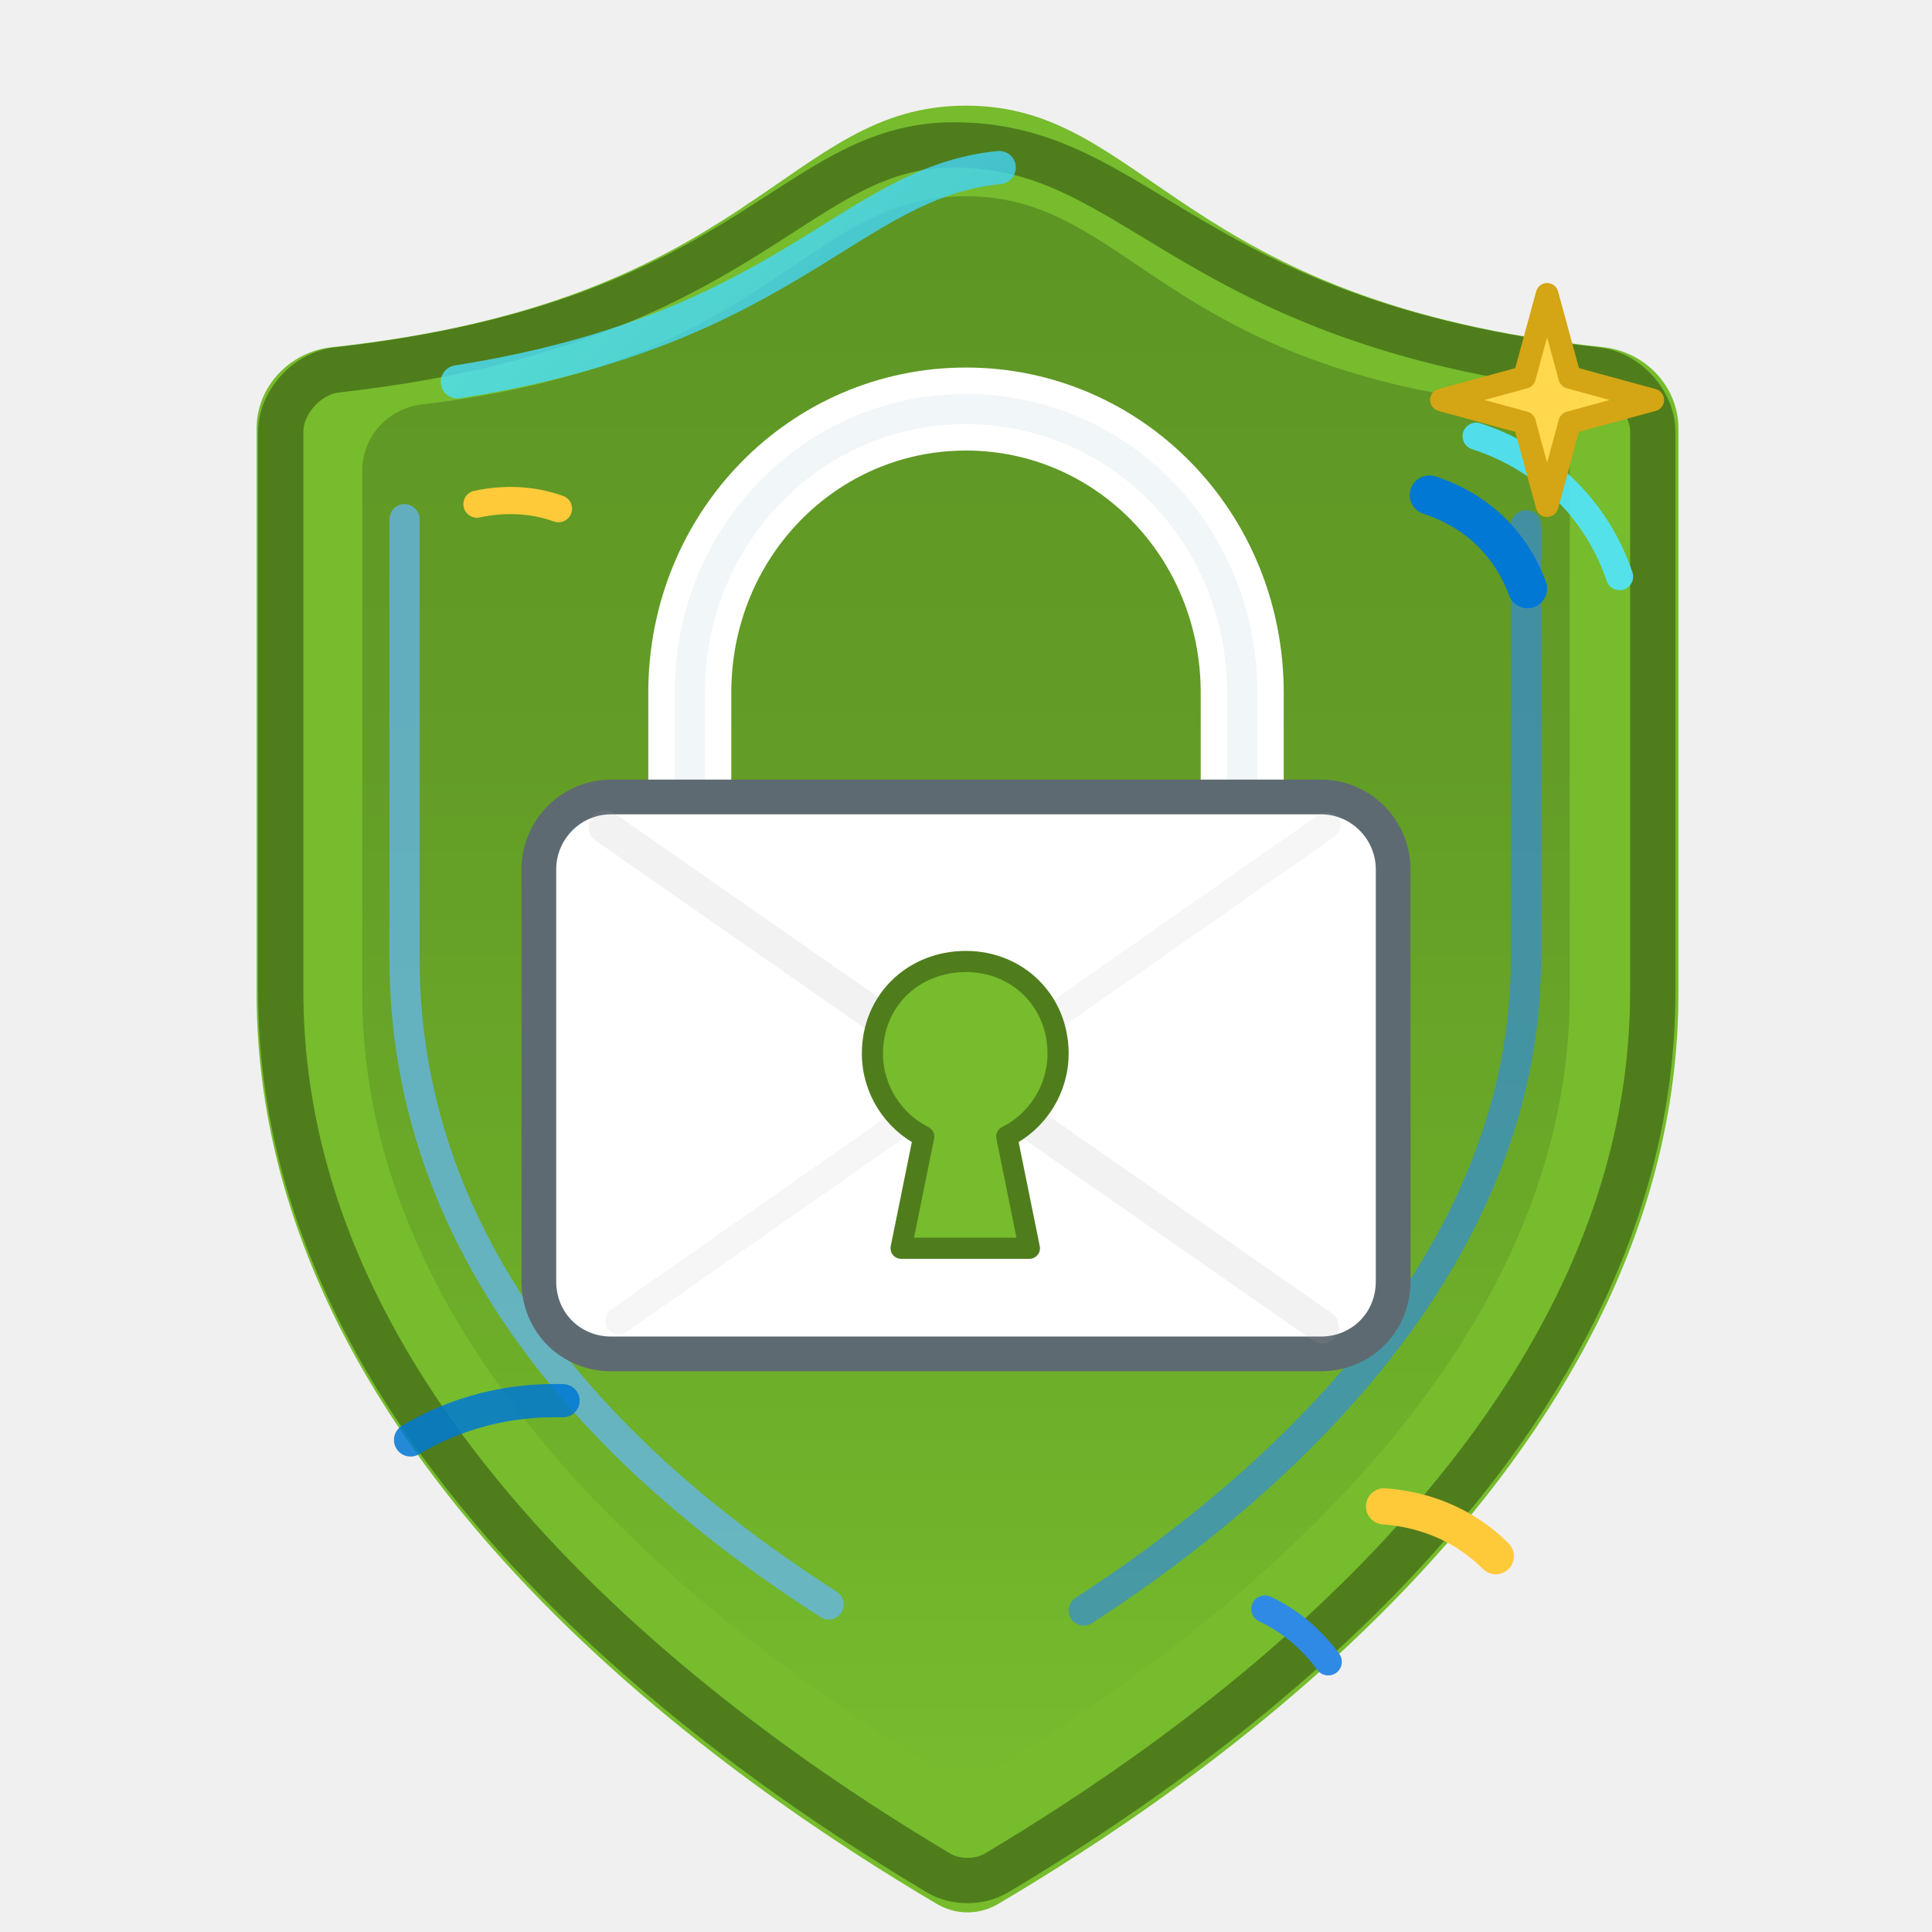
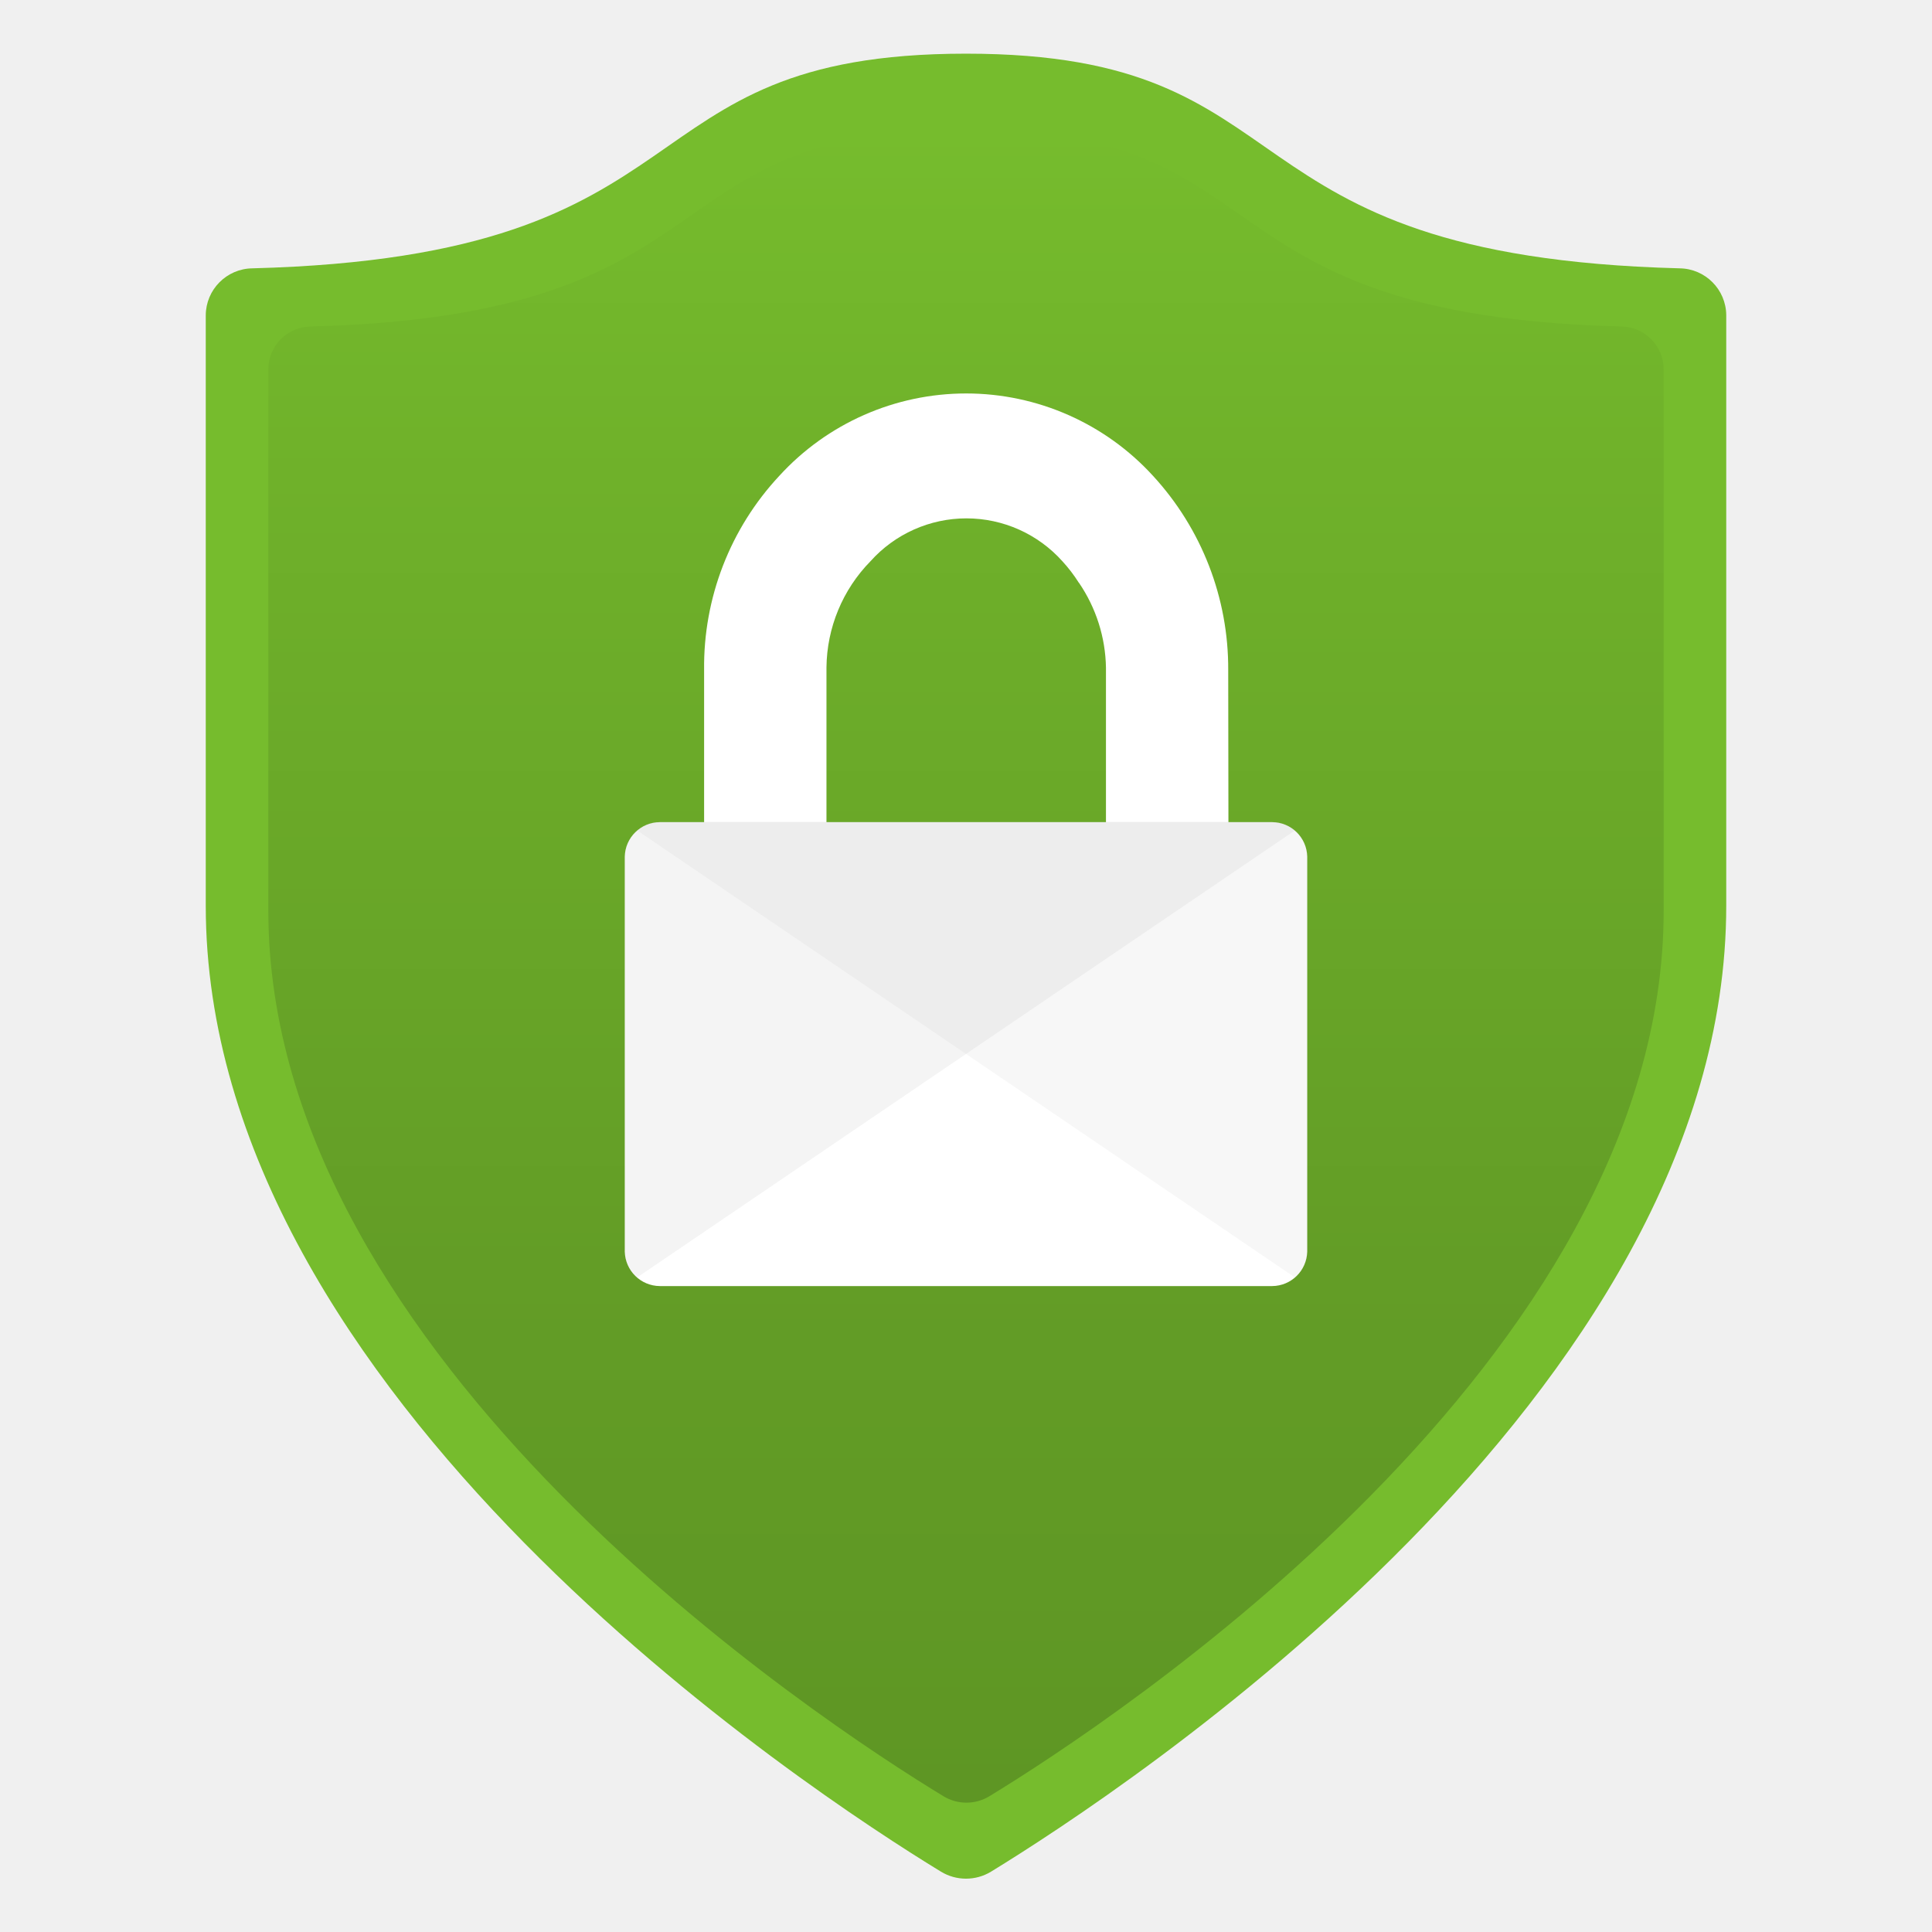
- <svg xmlns="http://www.w3.org/2000/svg" viewBox="0 0 128 128" width="128" height="128" fill="none">
+ <svg xmlns="http://www.w3.org/2000/svg" width="128" height="128" viewBox="0 0 128 128">
  <defs>
-     <linearGradient id="shieldGrad" x1="64" y1="16" x2="64" y2="118" gradientUnits="userSpaceOnUse">
+     <linearGradient id="shieldGreen" x1="9" y1="16.795" x2="9" y2="1.205" gradientUnits="userSpaceOnUse">
      <stop offset="0" stop-color="#5e9624" />
-       <stop offset="0.34" stop-color="#639d26" />
-       <stop offset="0.79" stop-color="#6fb12a" />
-       <stop offset="1" stop-color="#76bc2d" />
-     </linearGradient>
-     <linearGradient id="blueAccent" x1="24" y1="22" x2="104" y2="108" gradientUnits="userSpaceOnUse">
-       <stop offset="0" stop-color="#50e6ff" />
-       <stop offset="1" stop-color="#0078d4" />
+       <stop offset=".321" stop-color="#639d26" />
+       <stop offset=".794" stop-color="#6fb12a" />
+       <stop offset=".999" stop-color="#76bc2d" />
    </linearGradient>
  </defs>
-   <g stroke-linecap="round" stroke-linejoin="round">
-     <path d="M64 7c-12 0-14 13-42 16-2.8.3-5 2.6-5 5.4v37.4c0 31.7 33 53.2 45 60.3 1.3.8 2.9.8 4.2 0 12-7.1 45-28.6 45-60.3V28.4c0-2.8-2.2-5.1-5-5.4C78 20 76 7 64 7Z" fill="#76bc2d" />
-     <path d="M64 13c-10.7 0-12.8 11.1-36.1 13.8-2.2.3-3.9 2.1-3.9 4.4v34.6c0 26.9 28 45.2 38.4 51.6 1 .6 2.2.6 3.2 0C76 111 104 92.7 104 65.8V31.2c0-2.3-1.7-4.1-3.9-4.4C76.8 24.1 74.7 13 64 13Z" fill="url(#shieldGrad)" />
-     <path d="M63.2 9.6c-10.8 0-13.5 11.8-40.8 14.9-2.1.2-3.8 2.2-3.8 4.1v37.1c0 30.5 31.7 51.3 43.6 58.4 1 .6 2.6.7 3.8 0 11.9-7.1 43.5-27.9 43.5-58.4V28.6c0-1.9-1.7-3.9-3.8-4.1C78.5 21.4 75.6 9.6 63.2 9.6Z" stroke="#4f7d1c" stroke-width="3" />
-     <path d="M66.2 11.1c-10 1-13.8 10.7-35.9 14.2" stroke="url(#blueAccent)" stroke-width="2.2" opacity=".8" />
-     <path d="M26.8 34.4v29.1c0 22.5 18 36.3 28.1 42.8" stroke="#63b6ff" stroke-width="2" opacity=".7" />
-     <path d="M71.8 106.7c10.2-6.6 29.3-21.6 29.3-43.2V34.8" stroke="#2f8ae5" stroke-width="2" opacity=".65" />
-     <path d="M45.7 54.5v-8.6c0-10.5 8.2-18.8 18.3-18.8s18.3 8.3 18.3 18.8v8.6" stroke="#ffffff" stroke-width="5.5" />
-     <path d="M45.7 54.5v-8.6c0-10.5 8.2-18.8 18.3-18.8s18.3 8.3 18.3 18.8v8.6" stroke="#e6eef2" stroke-width="2" opacity=".55" />
-     <path d="M40.5 52.8h47c2.7 0 4.8 2.2 4.8 4.8v27.3c0 2.7-2.1 4.8-4.8 4.8h-47c-2.7 0-4.8-2.1-4.8-4.8V57.6c0-2.6 2.1-4.8 4.8-4.8Z" fill="#ffffff" />
-     <path d="M40.5 52.8h47c2.7 0 4.8 2.2 4.8 4.8v27.3c0 2.7-2.1 4.8-4.8 4.8h-47c-2.7 0-4.8-2.1-4.8-4.8V57.6c0-2.6 2.1-4.8 4.8-4.8Z" stroke="#5e6a71" stroke-width="2.3" />
-     <path d="M40.1 54.8 87.6 87.9" stroke="#a3a3a3" stroke-width="2.2" opacity=".14" />
-     <path d="M87.9 54.7 41 87.5" stroke="#b3b3b3" stroke-width="1.8" opacity=".12" />
-     <path d="M64 63.7c-3.5 0-6.2 2.6-6.2 6.1 0 2.4 1.4 4.5 3.4 5.5l-1.5 7.4h8.5l-1.5-7.4c2-1 3.4-3.1 3.4-5.5 0-3.5-2.7-6.1-6.1-6.1Z" fill="#76bc2d" stroke="#4f7d1c" stroke-width="1.4" />
-     <path d="M94.7 32.8c3.1 1 5.4 3.2 6.5 6.2" stroke="#0078d4" stroke-width="2.6" />
-     <path d="M97.8 28.9c4.6 1.5 8 4.9 9.5 9.3" stroke="#50e6ff" stroke-width="1.8" opacity=".9" />
-     <path d="M27.2 95.4c3-1.8 6.5-2.7 10.1-2.6" stroke="#0078d4" stroke-width="2.2" opacity=".85" />
-     <path d="M91.7 99.8c2.8.2 5.4 1.3 7.4 3.3" stroke="#ffca3a" stroke-width="2.4" />
-     <path d="M102.5 19.5 104 25l5.5 1.5-5.5 1.5-1.5 5.5-1.5-5.5-5.5-1.5 5.5-1.5 1.5-5.5Z" fill="#ffd84d" stroke="#d4a514" stroke-width="1.5" />
-     <path d="M31.6 33.4c1.9-.4 3.7-.3 5.4.3" stroke="#ffca3a" stroke-width="1.8" />
-     <path d="M83.8 106.6c1.7.8 3.1 2 4.2 3.5" stroke="#2f8ae5" stroke-width="1.8" />
+   <g transform="scale(7.111111)">
+     <path d="M16.083 8.438       C16.083 13.009 10.457 16.688 9.233 17.438       A.449 .449 0 0 1 8.767 17.438       C7.543 16.691 1.917 13.012 1.917 8.438       V2.938       A.44 .44 0 0 1 2.351 2.5       C6.728 2.386 5.72 .5 9 .5       S11.272 2.386 15.649 2.5       A.44 .44 0 0 1 16.083 2.935       Z" fill="#76bc2d" />
+     <path d="M15.5 8.485       C15.5 12.676 10.34 16.051 9.218 16.735       A.412 .412 0 0 1 8.79 16.735       C7.664 16.051 2.5 12.676 2.5 8.485       V3.441       A.4 .4 0 0 1 2.9 3.042       C6.916 2.935 5.992 1.205 9 1.205       S11.084 2.935 15.1 3.042       A.4 .4 0 0 1 15.5 3.441       Z" fill="url(#shieldGreen)" />
+     <path d="M11.853 7.66       H11.445       L11.443 6.243       A2.652 2.652 0 0 0 10.743 4.434       A2.358 2.358 0 0 0 7.26 4.434       A2.606 2.606 0 0 0 6.56 6.242       V7.66       H6.147       A.328 .328 0 0 0 5.821 7.98       V11.662       A.329 .329 0 0 0 6.147 11.982       H11.853       A.329 .329 0 0 0 12.179 11.662       V7.98       A.328 .328 0 0 0 11.853 7.66       Z       M10.304 7.66       H7.7       V6.219       A1.434 1.434 0 0 1 8.11 5.229       A1.2 1.2 0 0 1 9.898 5.229       A1.394 1.394 0 0 1 10.051 5.429       H10.052       A1.445 1.445 0 0 1 10.304 6.22       Z" fill="#fff" />
+     <path d="M6.148 7.658       H11.853       A.328 .328 0 0 1 12.063 7.738       L5.938 11.9       A.313 .313 0 0 1 5.822 11.659       V7.979       A.328 .328 0 0 1 6.148 7.658       Z" fill="#b3b3b3" opacity=".15" />
+     <path d="M11.853 7.658       H6.147       A.328 .328 0 0 0 5.938 7.738       L12.062 11.9       A.314 .314 0 0 0 12.179 11.659       V7.979       A.329 .329 0 0 0 11.853 7.658       Z" fill="#a3a3a3" opacity=".09" />
  </g>
</svg>
